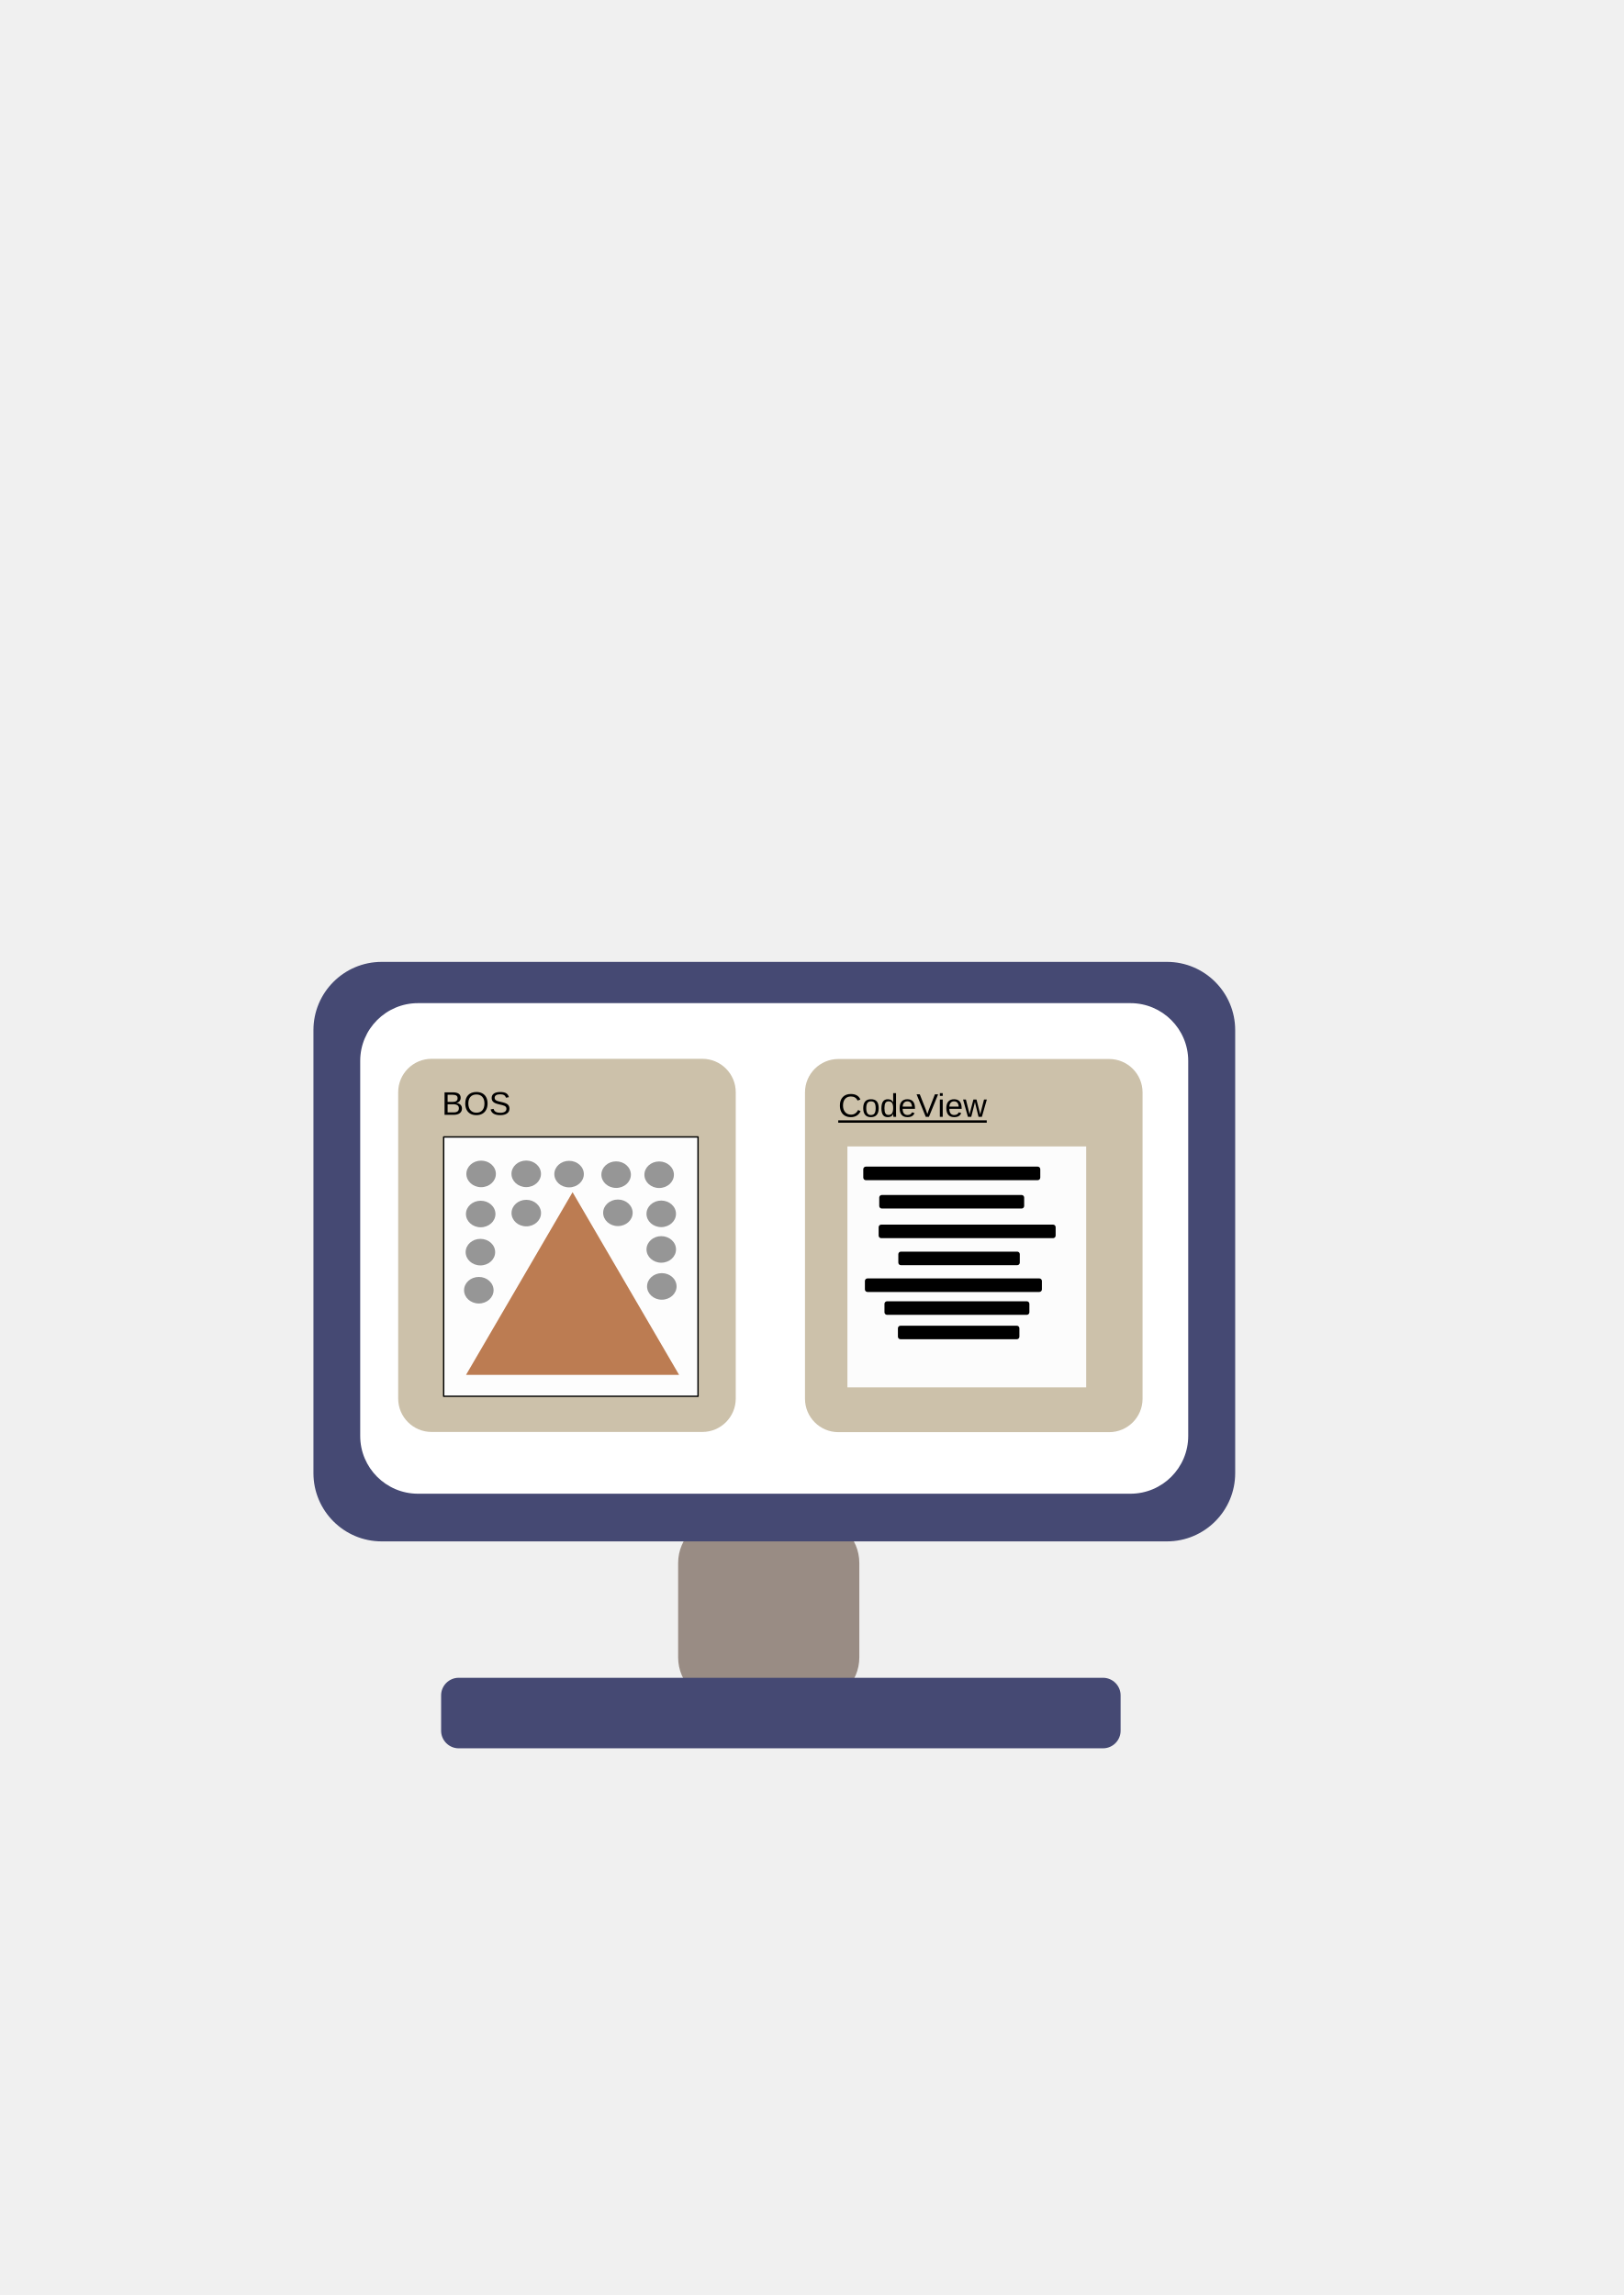
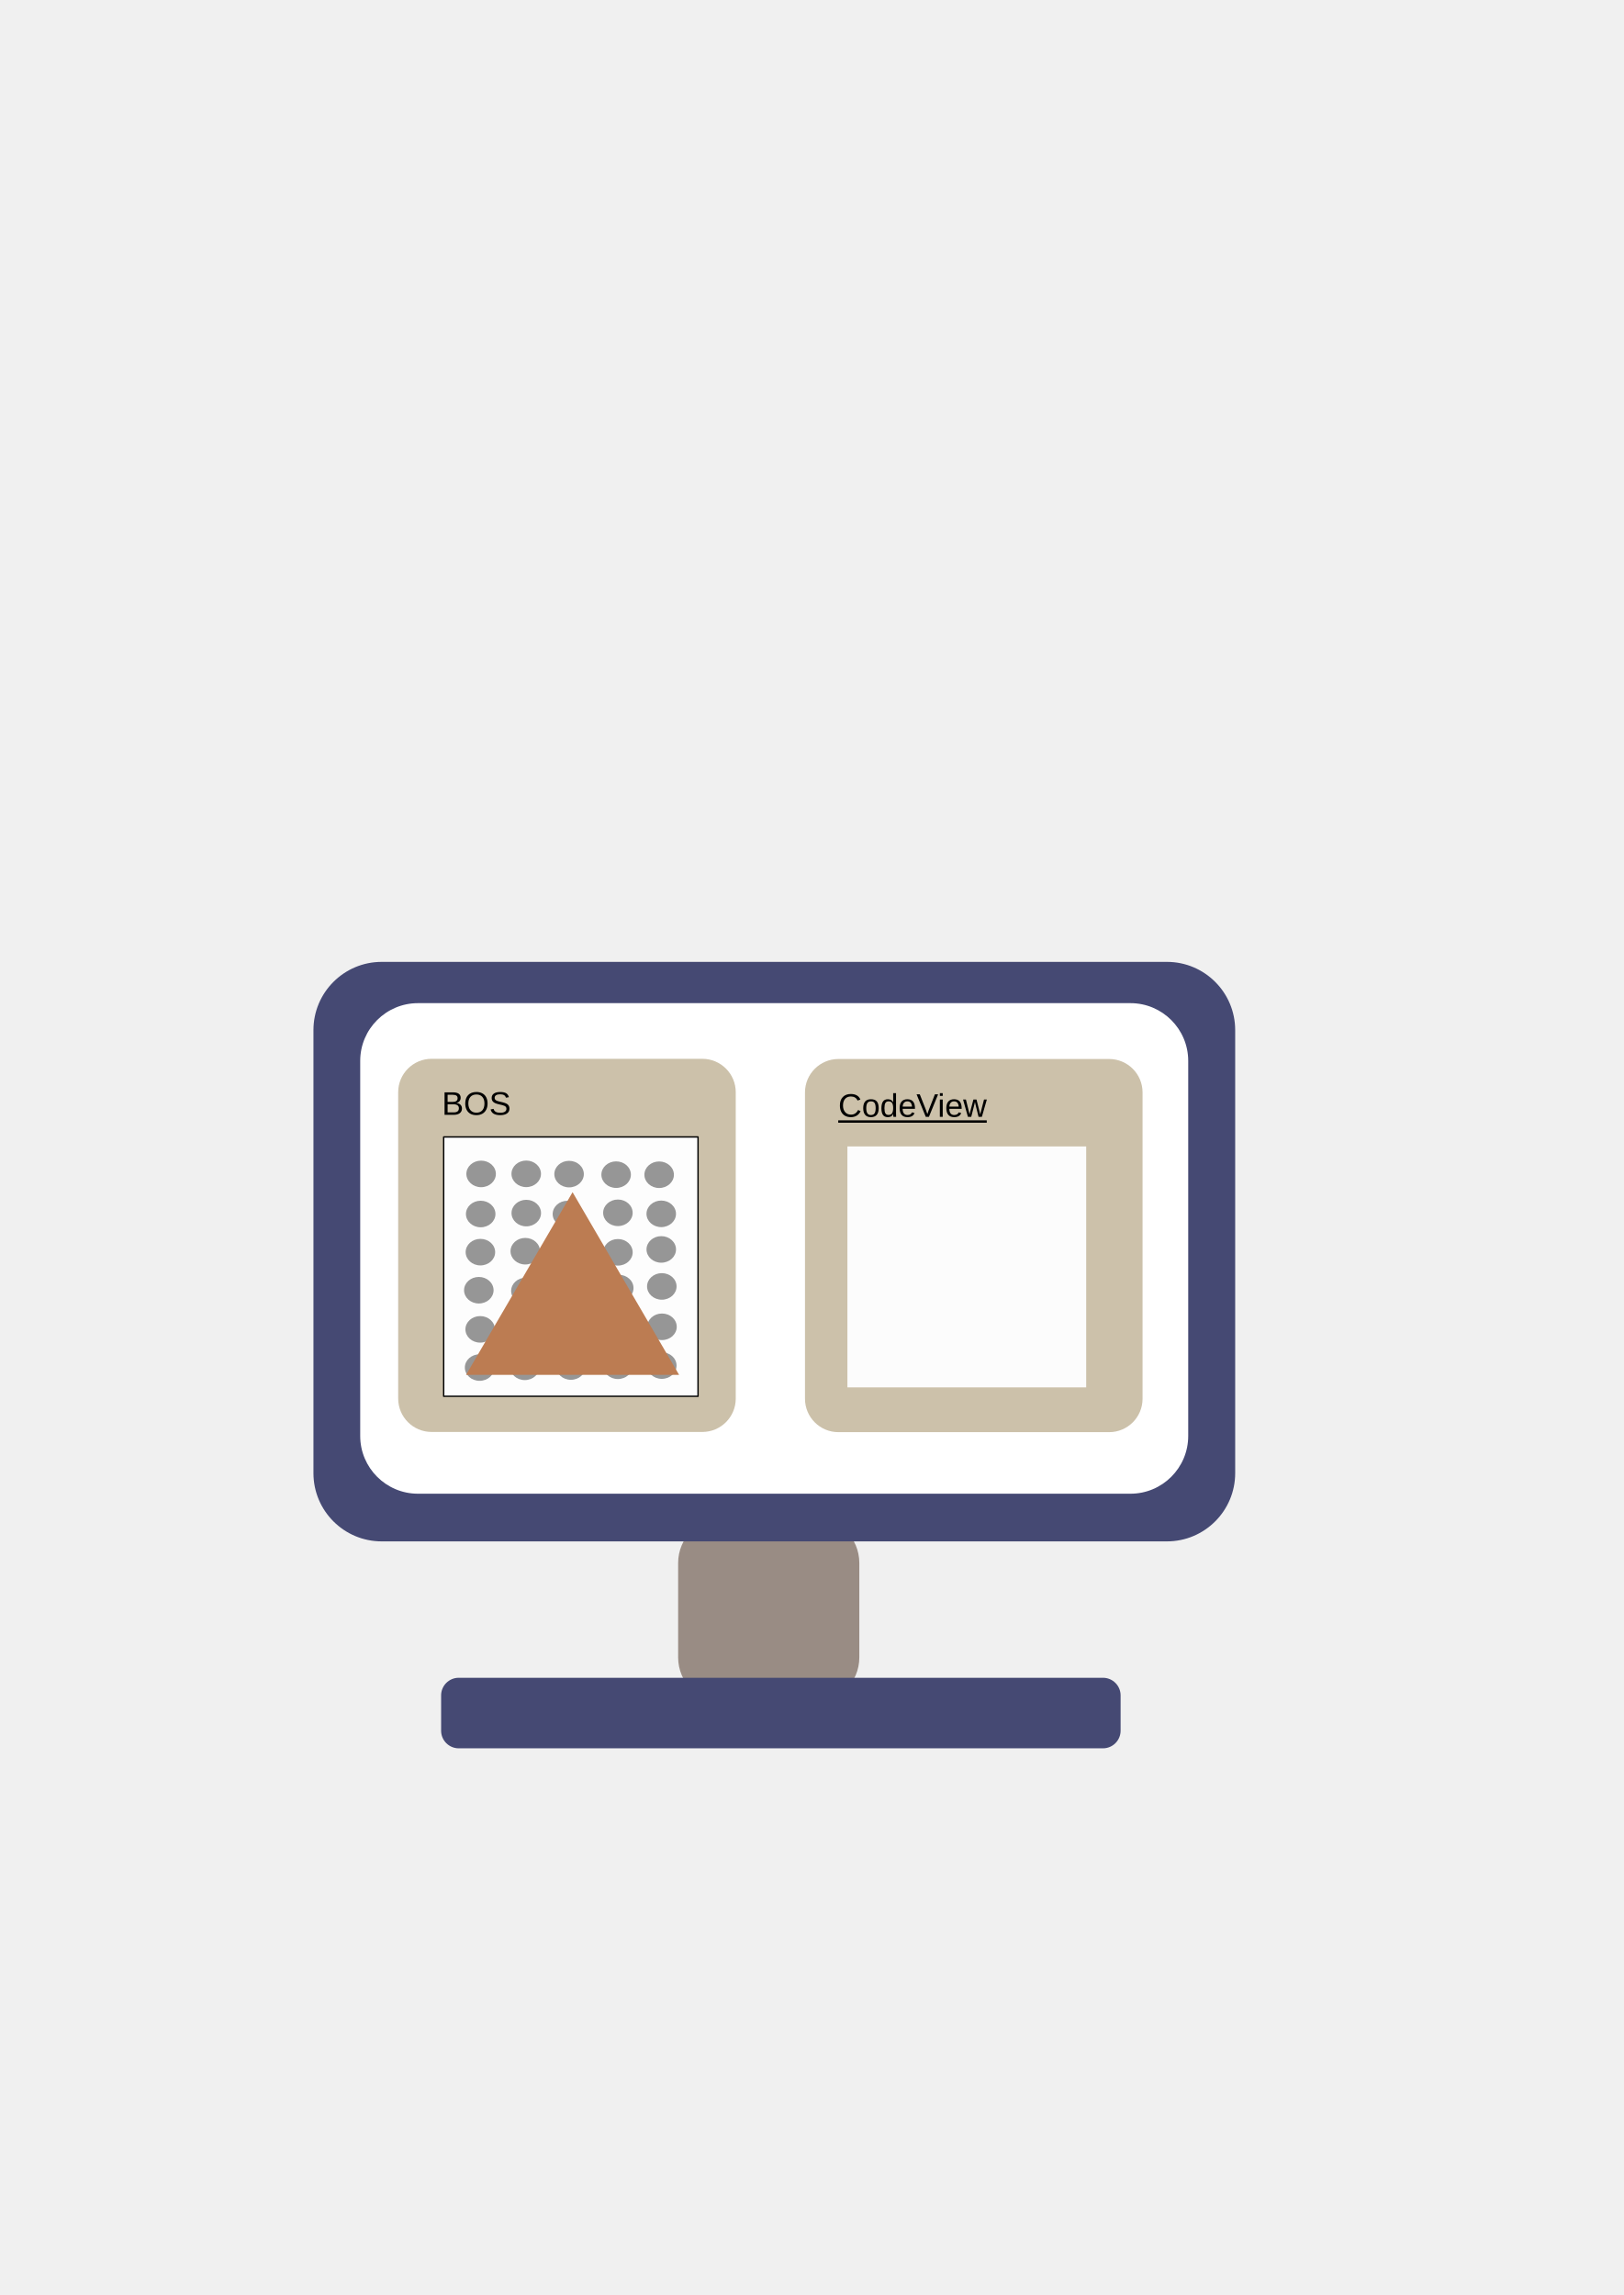
<svg xmlns="http://www.w3.org/2000/svg" width="100%" height="100%" viewBox="0 0 2481 3508" version="1.1" xml:space="preserve" style="fill-rule:evenodd;clip-rule:evenodd;stroke-linecap:round;stroke-linejoin:round;stroke-miterlimit:1.5;">
  <g id="PC">
    <g id="Bildschirm-">
      <g transform="matrix(0.582472,0,0,1.39931,484.77,-974.747)">
        <path d="M1422.72,2403.91C1422.72,2376.6 1369.46,2354.43 1303.86,2354.43L1066.13,2354.43C1000.52,2354.43 947.261,2376.6 947.261,2403.91L947.261,2507.07C947.261,2534.38 1000.52,2556.55 1066.13,2556.55L1303.86,2556.55C1369.46,2556.55 1422.72,2534.38 1422.72,2507.07L1422.72,2403.91Z" style="fill:rgb(153,140,132);" />
      </g>
      <g transform="matrix(1,0,0,0.644368,0,950.383)">
        <path d="M1712.83,2546.87C1712.83,2523.78 1700.75,2505.03 1685.87,2505.03L701.181,2505.03C686.303,2505.03 674.224,2523.78 674.224,2546.87L674.224,2630.54C674.224,2653.63 686.303,2672.38 701.181,2672.38L1685.87,2672.38C1700.75,2672.38 1712.83,2653.63 1712.83,2630.54L1712.83,2546.87Z" style="fill:rgb(69,73,115);" />
      </g>
      <g transform="matrix(1.02855,0,0,1,-148.935,7.44564)">
        <path d="M1980.36,1567.13C1980.36,1509.57 1934.92,1462.83 1878.95,1462.83L712.005,1462.83C656.035,1462.83 610.595,1509.57 610.595,1567.13L610.595,2244.32C610.595,2301.89 656.035,2348.62 712.005,2348.62L1878.95,2348.62C1934.92,2348.62 1980.36,2301.89 1980.36,2244.32L1980.36,1567.13Z" style="fill:rgb(69,73,115);" />
      </g>
      <g id="Bildschirm-1" transform="matrix(0.923957,0,0,0.846524,-13.5927,295.033)">
        <path d="M1980.36,1567.13C1980.36,1509.57 1937.54,1462.83 1884.79,1462.83L706.159,1462.83C653.416,1462.83 610.595,1509.57 610.595,1567.13L610.595,2244.32C610.595,2301.89 653.416,2348.62 706.159,2348.62L1884.79,2348.62C1937.54,2348.62 1980.36,2301.89 1980.36,2244.32L1980.36,1567.13Z" style="fill:white;" />
      </g>
    </g>
  </g>
  <g id="Links">
    <g id="FensterLinks" transform="matrix(1,0,0,1,-81.2729,2.68725)">
-       <path d="M1205.85,1666.81C1205.85,1638.63 1182.98,1615.75 1154.8,1615.75L740.943,1615.75C712.765,1615.75 689.888,1638.63 689.888,1666.81L689.888,2135.06C689.888,2163.24 712.765,2186.12 740.943,2186.12L1154.8,2186.12C1182.98,2186.12 1205.85,2163.24 1205.85,2135.06L1205.85,1666.81Z" style="fill:rgb(204,193,170);" />
+       <path id="Linkes" d="M1205.85,1666.81C1205.85,1638.63 1182.98,1615.75 1154.8,1615.75L740.943,1615.75C712.765,1615.75 689.888,1638.63 689.888,1666.81L689.888,2135.06C689.888,2163.24 712.765,2186.12 740.943,2186.12L1154.8,2186.12C1182.98,2186.12 1205.85,2163.24 1205.85,2135.06L1205.85,1666.81Z" style="fill:rgb(204,193,170);" />
    </g>
    <text x="675.39px" y="1704.08px" style="font-family:'ArialMT', 'Arial', sans-serif;font-size:50px;">BOS</text>
    <g id="BosAusgabe">
      <rect id="AusgabeFenster" x="678.156" y="1737.87" width="388.773" height="396.428" style="fill:rgb(253,253,253);stroke:black;stroke-width:2.08px;" />
-       <g id="E">
+       <g id="BosAusgabeE">
+         <g id="E30" transform="matrix(1,0,0,1,279.817,286.201)">
+           <ellipse cx="731.737" cy="1801.13" rx="22.553" ry="20.292" style="fill:rgb(150,150,150);" />
+         </g>
+         <g id="E29" transform="matrix(1,0,0,1,212.682,286.471)">
+           <ellipse cx="731.737" cy="1801.13" rx="22.553" ry="20.292" style="fill:rgb(150,150,150);" />
+         </g>
+         <g id="E28" transform="matrix(1,0,0,1,140.843,287.657)">
+           <ellipse cx="731.737" cy="1801.13" rx="22.553" ry="20.292" style="fill:rgb(150,150,150);" />
+         </g>
+         <g id="E27" transform="matrix(1,0,0,1,70.4158,288.094)">
+           <ellipse cx="731.737" cy="1801.13" rx="22.553" ry="20.292" style="fill:rgb(150,150,150);" />
+         </g>
+         <g id="E26" transform="matrix(1,0,0,1,1.32961,289.226)">
+           <ellipse cx="731.737" cy="1801.13" rx="22.553" ry="20.292" style="fill:rgb(150,150,150);" />
+         </g>
+         <g id="E25" transform="matrix(1,0,0,1,280.101,226.922)">
+           <ellipse cx="731.737" cy="1801.13" rx="22.553" ry="20.292" style="fill:rgb(150,150,150);" />
+         </g>
+         <g id="E24" transform="matrix(1,0,0,1,213.354,227.368)">
+           <ellipse cx="731.737" cy="1801.13" rx="22.553" ry="20.292" style="fill:rgb(150,150,150);" />
+         </g>
+         <g id="E23" transform="matrix(1,0,0,1,140.894,227.507)">
+           <ellipse cx="731.737" cy="1801.13" rx="22.553" ry="20.292" style="fill:rgb(150,150,150);" />
+         </g>
+         <g id="E22" transform="matrix(1,0,0,1,72.9609,229.088)">
+           <ellipse cx="731.737" cy="1801.13" rx="22.553" ry="20.292" style="fill:rgb(150,150,150);" />
+         </g>
+         <g id="E21" transform="matrix(1,0,0,1,2.21233,230.844)">
+           <ellipse cx="731.737" cy="1801.13" rx="22.553" ry="20.292" style="fill:rgb(150,150,150);" />
+         </g>
+         <g id="E20" transform="matrix(1,0,0,1,140.715,169.769)">
+           <ellipse cx="731.737" cy="1801.13" rx="22.553" ry="20.292" style="fill:rgb(150,150,150);" />
+         </g>
+         <g id="E19" transform="matrix(1,0,0,1,214.027,167.71)">
+           <ellipse cx="731.737" cy="1801.13" rx="22.553" ry="20.292" style="fill:rgb(150,150,150);" />
+         </g>
+         <g id="E18" transform="matrix(1,0,0,1,71.1267,111.374)">
+           <ellipse cx="731.737" cy="1801.13" rx="22.553" ry="20.292" style="fill:rgb(150,150,150);" />
+         </g>
+         <g id="E17" transform="matrix(1,0,0,1,142.202,112.347)">
+           <ellipse cx="731.737" cy="1801.13" rx="22.553" ry="20.292" style="fill:rgb(150,150,150);" />
+         </g>
+         <g id="E16" transform="matrix(1,0,0,1,72.0804,172.121)">
+           <ellipse cx="731.737" cy="1801.13" rx="22.553" ry="20.292" style="fill:rgb(150,150,150);" />
+         </g>
+         <g id="E15" transform="matrix(1,0,0,1,212.752,113.068)">
+           <ellipse cx="731.737" cy="1801.13" rx="22.553" ry="20.292" style="fill:rgb(150,150,150);" />
+         </g>
+         <g id="E14" transform="matrix(1,0,0,1,135.563,54.5754)">
+           <ellipse cx="731.737" cy="1801.13" rx="22.553" ry="20.292" style="fill:rgb(150,150,150);" />
+         </g>
        <g id="E13" transform="matrix(1,0,0,1,279.838,165.213)">
          <ellipse cx="731.737" cy="1801.13" rx="22.553" ry="20.292" style="fill:rgb(150,150,150);" />
        </g>
        <g id="E12" transform="matrix(1,0,0,1,278.994,108.663)">
          <ellipse cx="731.737" cy="1801.13" rx="22.553" ry="20.292" style="fill:rgb(150,150,150);" />
        </g>
        <g id="E11" transform="matrix(1,0,0,1,278.958,54.2629)">
          <ellipse cx="731.737" cy="1801.13" rx="22.553" ry="20.292" style="fill:rgb(150,150,150);" />
        </g>
        <g id="E10" transform="matrix(1,0,0,1,275.769,-5.50605)">
          <ellipse cx="731.737" cy="1801.13" rx="22.553" ry="20.292" style="fill:rgb(150,150,150);" />
        </g>
        <g id="E9" transform="matrix(1,0,0,1,212.72,52.6905)">
          <ellipse cx="731.737" cy="1801.13" rx="22.553" ry="20.292" style="fill:rgb(150,150,150);" />
        </g>
        <g id="E8" transform="matrix(1,0,0,1,210.008,-5.6276)">
          <ellipse cx="731.737" cy="1801.13" rx="22.553" ry="20.292" style="fill:rgb(150,150,150);" />
        </g>
        <g id="E7" transform="matrix(1,0,0,1,138.102,-6.46891)">
          <ellipse cx="731.737" cy="1801.13" rx="22.553" ry="20.292" style="fill:rgb(150,150,150);" />
        </g>
        <g id="E6" transform="matrix(1,0,0,1,72.6741,53.1094)">
          <ellipse cx="731.737" cy="1801.13" rx="22.553" ry="20.292" style="fill:rgb(150,150,150);" />
        </g>
        <g id="E5" transform="matrix(1,0,0,1,72.5904,-6.88402)">
          <ellipse cx="731.737" cy="1801.13" rx="22.553" ry="20.292" style="fill:rgb(150,150,150);" />
        </g>
        <g id="E4" transform="matrix(1,0,0,1,0.135563,171.026)">
          <ellipse cx="731.737" cy="1801.13" rx="22.553" ry="20.292" style="fill:rgb(150,150,150);" />
        </g>
        <g id="E3" transform="matrix(1,0,0,1,2.55581,112.812)">
          <ellipse cx="731.737" cy="1801.13" rx="22.553" ry="20.292" style="fill:rgb(150,150,150);" />
        </g>
        <g id="E2" transform="matrix(1,0,0,1,2.99696,54.5328)">
          <ellipse cx="731.737" cy="1801.13" rx="22.553" ry="20.292" style="fill:rgb(150,150,150);" />
        </g>
        <g id="E1" transform="matrix(1,0,0,1,3.64943,-6.76366)">
          <ellipse cx="731.737" cy="1801.13" rx="22.553" ry="20.292" style="fill:rgb(150,150,150);" />
        </g>
      </g>
      <g transform="matrix(1.35053,0,0,1.51256,508.485,-1028.57)">
-         <path d="M271.504,1884.82L392.089,2069.43L150.918,2069.43L271.504,1884.82Z" style="fill:rgb(188,124,82);" />
+         <path id="Dreieck" d="M271.504,1884.82L392.089,2069.43L150.918,2069.43L271.504,1884.82Z" style="fill:rgb(188,124,82);" />
      </g>
    </g>
  </g>
  <g id="Rechts">
    <g id="FensterRechts" transform="matrix(1,0,0,1,540.529,2.98613)">
      <path d="M1205.85,1666.81C1205.85,1638.63 1182.98,1615.75 1154.8,1615.75L740.943,1615.75C712.765,1615.75 689.888,1638.63 689.888,1666.81L689.888,2135.06C689.888,2163.24 712.765,2186.12 740.943,2186.12L1154.8,2186.12C1182.98,2186.12 1205.85,2163.24 1205.85,2135.06L1205.85,1666.81Z" style="fill:rgb(204,193,170);" />
      <clipPath id="_clip1">
        <path d="M1205.85,1666.81C1205.85,1638.63 1182.98,1615.75 1154.8,1615.75L740.943,1615.75C712.765,1615.75 689.888,1638.63 689.888,1666.81L689.888,2135.06C689.888,2163.24 712.765,2186.12 740.943,2186.12L1154.8,2186.12C1182.98,2186.12 1205.85,2163.24 1205.85,2135.06L1205.85,1666.81Z" />
      </clipPath>
      <g clip-path="url(#_clip1)">
        <g transform="matrix(1,0,0,1,-573.69,-21.7193)">
          <text x="1314.39px" y="1725.86px" style="font-family:'ArialMT', 'Arial', sans-serif;font-size:50px;">CodeV<tspan x="1466.37px 1477.48px " y="1725.86px 1725.86px ">ie</tspan>w</text>
          <rect x="1314.39" y="1731.16" width="227.002" height="3.662" />
        </g>
      </g>
    </g>
    <g id="CodeFenster">
      <g>
        <rect id="Code" x="1295.25" y="1752.38" width="364.992" height="368.288" style="fill:rgb(252,252,252);" />
-         <g id="C7" transform="matrix(1.00363,0,0,2.30135,709.904,1739.87)">
-           <path d="M845.15,126.208C845.15,125.265 843.395,124.5 841.234,124.5L664.066,124.5C661.905,124.5 660.15,125.265 660.15,126.208L660.15,131.792C660.15,132.735 661.905,133.5 664.066,133.5L841.234,133.5C843.395,133.5 845.15,132.735 845.15,131.792L845.15,126.208Z" />
-         </g>
-         <g id="C6" transform="matrix(1.19734,0,0,2.30135,561.474,1702.54)">
-           <path d="M845.15,126.208C845.15,125.265 843.679,124.5 841.868,124.5L663.432,124.5C661.621,124.5 660.15,125.265 660.15,126.208L660.15,131.792C660.15,132.735 661.621,133.5 663.432,133.5L841.868,133.5C843.679,133.5 845.15,132.735 845.15,131.792L845.15,126.208Z" />
-         </g>
-         <g id="C5" transform="matrix(1.46242,0,0,2.30135,356.572,1667.59)">
-           <path d="M845.15,126.208C845.15,125.265 843.946,124.5 842.463,124.5L662.837,124.5C661.354,124.5 660.15,125.265 660.15,126.208L660.15,131.792C660.15,132.735 661.354,133.5 662.837,133.5L842.463,133.5C843.946,133.5 845.15,132.735 845.15,131.792L845.15,126.208Z" />
-         </g>
+       </g>
+       <g id="theCode" style="fill:rgb(252,252,252);">
        <g id="C1" transform="matrix(1.46242,0,0,2.30135,354.087,1496.71)">
          <path d="M845.15,126.208C845.15,125.265 843.946,124.5 842.463,124.5L662.837,124.5C661.354,124.5 660.15,125.265 660.15,126.208L660.15,131.792C660.15,132.735 661.354,133.5 662.837,133.5L842.463,133.5C843.946,133.5 845.15,132.735 845.15,131.792L845.15,126.208Z" />
        </g>
        <g id="C2" transform="matrix(1.19734,0,0,2.30135,553.495,1540.07)">
          <path d="M845.15,126.208C845.15,125.265 843.679,124.5 841.868,124.5L663.432,124.5C661.621,124.5 660.15,125.265 660.15,126.208L660.15,131.792C660.15,132.735 661.621,133.5 663.432,133.5L841.868,133.5C843.679,133.5 845.15,132.735 845.15,131.792L845.15,126.208Z" />
        </g>
        <g id="C3" transform="matrix(1.46242,0,0,2.30135,377.575,1585.36)">
          <path d="M845.15,126.208C845.15,125.265 843.946,124.5 842.463,124.5L662.837,124.5C661.354,124.5 660.15,125.265 660.15,126.208L660.15,131.792C660.15,132.735 661.354,133.5 662.837,133.5L842.463,133.5C843.946,133.5 845.15,132.735 845.15,131.792L845.15,126.208Z" />
        </g>
        <g id="C4" transform="matrix(1.00363,0,0,2.30135,710.526,1626.66)">
          <path d="M845.15,126.208C845.15,125.265 843.395,124.5 841.234,124.5L664.066,124.5C661.905,124.5 660.15,125.265 660.15,126.208L660.15,131.792C660.15,132.735 661.905,133.5 664.066,133.5L841.234,133.5C843.395,133.5 845.15,132.735 845.15,131.792L845.15,126.208Z" />
        </g>
+         <g id="C5" transform="matrix(1.46242,0,0,2.30135,356.572,1667.59)">
+           <path d="M845.15,126.208C845.15,125.265 843.946,124.5 842.463,124.5L662.837,124.5C661.354,124.5 660.15,125.265 660.15,126.208L660.15,131.792C660.15,132.735 661.354,133.5 662.837,133.5L842.463,133.5C843.946,133.5 845.15,132.735 845.15,131.792L845.15,126.208Z" />
+         </g>
+         <g id="C6" transform="matrix(1.19734,0,0,2.30135,561.474,1702.54)">
+           <path d="M845.15,126.208C845.15,125.265 843.679,124.5 841.868,124.5L663.432,124.5C661.621,124.5 660.15,125.265 660.15,126.208L660.15,131.792C660.15,132.735 661.621,133.5 663.432,133.5L841.868,133.5C843.679,133.5 845.15,132.735 845.15,131.792L845.15,126.208Z" />
+         </g>
+         <g id="C7" transform="matrix(1.00363,0,0,2.30135,709.904,1739.87)">
+           <path d="M845.15,126.208C845.15,125.265 843.395,124.5 841.234,124.5L664.066,124.5C661.905,124.5 660.15,125.265 660.15,126.208L660.15,131.792C660.15,132.735 661.905,133.5 664.066,133.5L841.234,133.5C843.395,133.5 845.15,132.735 845.15,131.792L845.15,126.208Z" />
+         </g>
      </g>
    </g>
  </g>
</svg>
